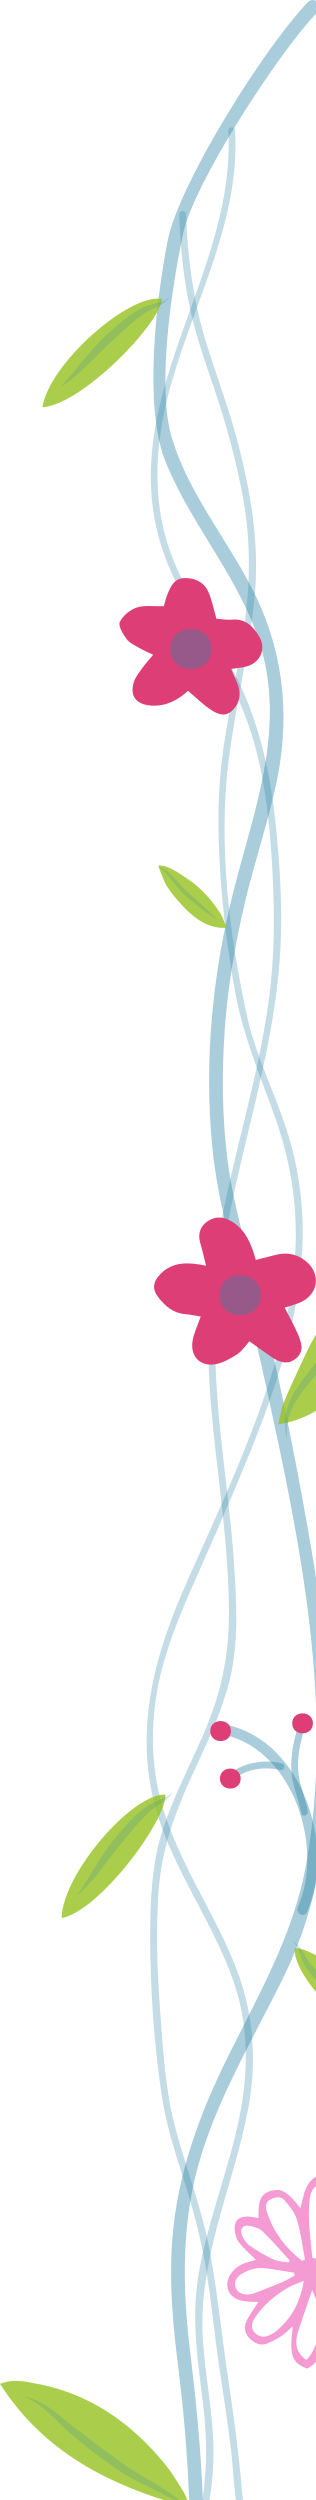
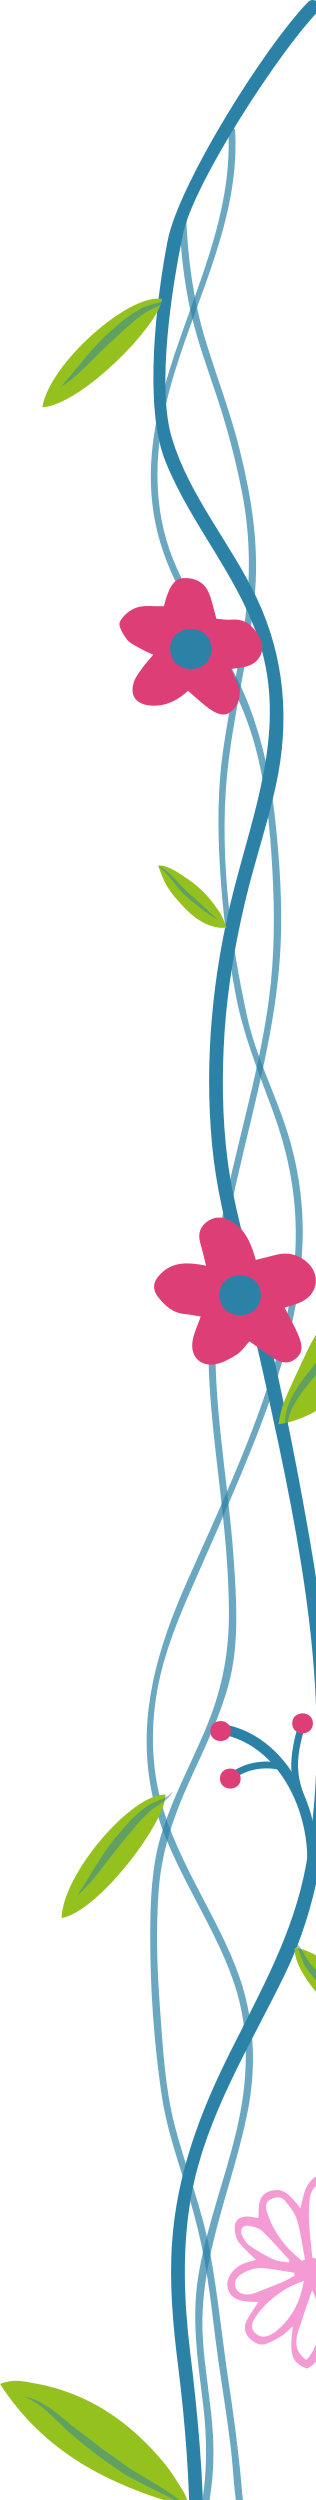
<svg xmlns="http://www.w3.org/2000/svg" width="82" height="649" viewBox="0 0 82 649" fill="none">
  <g opacity="0.7">
-     <path d="M59.263 33.941C61.32 70.086 32.086 100.914 40.757 137.688C43.018 147.277 47.841 155.804 52.73 164.214C58.114 173.477 63.106 182.573 66.027 192.998C69.031 203.72 70.109 214.932 70.719 226.028C71.334 237.2 71.296 248.246 69.822 259.349C67.086 279.946 60.488 299.756 56.885 320.185C55.05 330.594 53.981 341.166 54.115 351.746C54.256 362.924 55.653 374.057 56.935 385.144C58.23 396.346 59.41 407.563 59.432 418.856C59.453 429.926 57.353 439.648 53.003 449.759C49.29 458.387 44.87 466.682 42.031 475.681C39.288 484.374 39.006 493.806 39 502.865C38.991 516.327 39.966 530.127 41.897 543.449C43.036 551.302 45.456 558.811 47.856 566.336C50.368 574.216 52.395 582.11 53.695 590.297C54.907 597.928 55.643 605.631 56.748 613.279C57.816 620.68 59.03 628.047 59.913 635.477C60.618 641.407 60.721 647.568 61.975 653.416C62.22 654.557 63.931 654.073 63.686 652.934C62.934 649.428 62.774 645.787 62.42 642.225C61.626 634.216 60.543 626.241 59.342 618.287C57.641 607.014 56.547 595.619 54.48 584.406C52.433 573.297 48.235 562.829 45.393 551.939C42.805 542.018 42.273 531.409 41.52 521.2C40.782 511.194 40.461 501.122 41.16 491.104C41.878 480.811 44.969 471.696 49.188 462.384C53.052 453.855 57.285 445.477 59.586 436.327C62.09 426.367 61.392 415.463 60.709 405.312C59.954 394.092 58.372 382.946 57.212 371.767C56.061 360.678 55.428 349.532 56.295 338.397C57.147 327.454 59.173 316.632 61.593 305.951C66.125 285.952 71.867 266.236 72.837 245.607C73.344 234.809 72.609 223.779 71.469 213.042C70.374 202.726 68.288 192.515 64.522 182.856C59.333 169.552 50.164 158.301 44.865 145.031C39.797 132.336 40.008 118.558 42.991 105.396C48.418 81.456 62.474 59.23 61.035 33.941C60.971 32.779 59.196 32.773 59.263 33.941Z" fill="#2B82A6" fill-opacity="0.4" />
+     <path d="M59.263 33.941C61.32 70.086 32.086 100.914 40.757 137.688C43.018 147.277 47.841 155.804 52.73 164.214C58.114 173.477 63.106 182.573 66.027 192.998C69.031 203.72 70.109 214.932 70.719 226.028C71.334 237.2 71.296 248.246 69.822 259.349C67.086 279.946 60.488 299.756 56.885 320.185C55.05 330.594 53.981 341.166 54.115 351.746C54.256 362.924 55.653 374.057 56.935 385.144C58.23 396.346 59.41 407.563 59.432 418.856C59.453 429.926 57.353 439.648 53.003 449.759C49.29 458.387 44.87 466.682 42.031 475.681C39.288 484.374 39.006 493.806 39 502.865C38.991 516.327 39.966 530.127 41.897 543.449C43.036 551.302 45.456 558.811 47.856 566.336C50.368 574.216 52.395 582.11 53.695 590.297C54.907 597.928 55.643 605.631 56.748 613.279C57.816 620.68 59.03 628.047 59.913 635.477C60.618 641.407 60.721 647.568 61.975 653.416C62.22 654.557 63.931 654.073 63.686 652.934C62.934 649.428 62.774 645.787 62.42 642.225C61.626 634.216 60.543 626.241 59.342 618.287C57.641 607.014 56.547 595.619 54.48 584.406C52.433 573.297 48.235 562.829 45.393 551.939C42.805 542.018 42.273 531.409 41.52 521.2C40.782 511.194 40.461 501.122 41.16 491.104C41.878 480.811 44.969 471.696 49.188 462.384C53.052 453.855 57.285 445.477 59.586 436.327C62.09 426.367 61.392 415.463 60.709 405.312C59.954 394.092 58.372 382.946 57.212 371.767C56.061 360.678 55.428 349.532 56.295 338.397C57.147 327.454 59.173 316.632 61.593 305.951C66.125 285.952 71.867 266.236 72.837 245.607C73.344 234.809 72.609 223.779 71.469 213.042C70.374 202.726 68.288 192.515 64.522 182.856C59.333 169.552 50.164 158.301 44.865 145.031C39.797 132.336 40.008 118.558 42.991 105.396C48.418 81.456 62.474 59.23 61.035 33.941C60.971 32.779 59.196 32.773 59.263 33.941Z" fill="#2B82A6" fillOpacity="0.4" />
  </g>
  <g opacity="0.7">
-     <path d="M46.52 55.638C46.815 64.477 47.708 73.246 49.728 81.867C51.347 88.782 53.789 95.468 56.041 102.193C58.872 110.648 61.166 119.227 62.857 127.982C65.061 139.402 65.071 150.341 63.501 161.852C62.022 172.696 59.598 183.388 57.996 194.214C56.431 204.791 56.485 215.235 57.136 225.887C57.797 236.701 59.185 247.473 61.166 258.124C63.112 268.58 67.07 278.198 70.728 288.139C74.508 298.416 76.674 308.553 76.778 319.529C76.881 330.504 74.908 341.379 71.946 351.912C66.257 372.146 57.044 391.433 48.544 410.596C40.827 427.992 35.582 445.599 39.277 464.715C42.776 482.811 54.978 497.62 60.791 514.88C65.051 527.53 64.392 540.396 61.365 553.223C58.36 565.956 53.504 578.204 51.436 591.161C49.729 601.85 51.277 612.667 52.617 623.294C54.158 635.527 53.829 647.215 50.221 659.099C49.885 660.206 51.615 660.675 51.949 659.574C54.678 650.585 55.821 641.492 55.284 632.115C54.809 623.82 53.196 615.636 52.667 607.343C51.335 586.454 60.53 567.757 64.39 547.655C66.188 538.291 66.121 528.972 64.011 519.673C62.065 511.092 58.03 503.096 53.991 495.342C49.637 486.982 45.138 478.699 42.364 469.649C39.301 459.655 38.995 448.955 40.842 438.712C42.616 428.867 46.536 419.514 50.572 410.416C54.586 401.365 58.563 392.322 62.381 383.185C70.387 364.022 77.62 344.411 78.505 323.453C78.939 313.155 77.579 303.235 74.454 293.427C71.332 283.63 66.435 274.217 64.216 264.155C59.453 242.565 56.6 219.084 59.398 197.047C61.159 183.181 64.597 169.585 66.034 155.668C67.411 142.351 65.435 129.718 62.237 116.805C59.886 107.314 56.394 98.195 53.507 88.867C50.158 78.046 48.689 66.938 48.313 55.637C48.273 54.487 46.482 54.483 46.52 55.638Z" fill="#2B82A6" fill-opacity="0.4" />
+     <path d="M46.52 55.638C46.815 64.477 47.708 73.246 49.728 81.867C51.347 88.782 53.789 95.468 56.041 102.193C58.872 110.648 61.166 119.227 62.857 127.982C65.061 139.402 65.071 150.341 63.501 161.852C62.022 172.696 59.598 183.388 57.996 194.214C56.431 204.791 56.485 215.235 57.136 225.887C57.797 236.701 59.185 247.473 61.166 258.124C63.112 268.58 67.07 278.198 70.728 288.139C74.508 298.416 76.674 308.553 76.778 319.529C76.881 330.504 74.908 341.379 71.946 351.912C66.257 372.146 57.044 391.433 48.544 410.596C40.827 427.992 35.582 445.599 39.277 464.715C42.776 482.811 54.978 497.62 60.791 514.88C65.051 527.53 64.392 540.396 61.365 553.223C58.36 565.956 53.504 578.204 51.436 591.161C49.729 601.85 51.277 612.667 52.617 623.294C54.158 635.527 53.829 647.215 50.221 659.099C49.885 660.206 51.615 660.675 51.949 659.574C54.678 650.585 55.821 641.492 55.284 632.115C54.809 623.82 53.196 615.636 52.667 607.343C51.335 586.454 60.53 567.757 64.39 547.655C66.188 538.291 66.121 528.972 64.011 519.673C62.065 511.092 58.03 503.096 53.991 495.342C49.637 486.982 45.138 478.699 42.364 469.649C39.301 459.655 38.995 448.955 40.842 438.712C42.616 428.867 46.536 419.514 50.572 410.416C54.586 401.365 58.563 392.322 62.381 383.185C70.387 364.022 77.62 344.411 78.505 323.453C78.939 313.155 77.579 303.235 74.454 293.427C71.332 283.63 66.435 274.217 64.216 264.155C59.453 242.565 56.6 219.084 59.398 197.047C61.159 183.181 64.597 169.585 66.034 155.668C67.411 142.351 65.435 129.718 62.237 116.805C59.886 107.314 56.394 98.195 53.507 88.867C50.158 78.046 48.689 66.938 48.313 55.637C48.273 54.487 46.482 54.483 46.52 55.638Z" fill="#2B82A6" fillOpacity="0.4" />
  </g>
-   <path d="M79.966 0.537C69.12 11.594 46.394 47.608 43.5 62.567C40.617 77.466 37.209 105.312 42.88 119.6C49.767 136.955 63.207 150.974 68.081 169.243C73.819 190.75 65.703 211.109 60.508 231.762C55.154 253.041 53.009 275.228 55.043 297.099C56.053 307.959 58.56 318.353 61.462 328.835C64.369 339.342 66.917 349.946 69.239 360.597C77.942 400.515 86.885 443.327 79.446 484.156C76.228 501.817 67.654 516.901 59.729 532.774C51.883 548.488 45.929 564.32 44.68 581.955C43.909 592.847 44.895 603.581 46.251 614.38C48.129 629.333 49.242 644.257 49.293 659.337C49.301 661.644 52.885 661.645 52.877 659.337C52.822 643.023 51.377 626.966 49.389 610.795C47.72 597.223 47.216 583.451 49.672 569.928C53.424 549.273 65.027 530.955 74.057 512.324C82.322 495.272 85.132 476.45 85.567 457.658C86.028 437.79 83.637 417.922 80.193 398.39C76.401 376.877 72.164 355.443 66.642 334.3C63.753 323.236 60.506 312.448 59.061 301.065C57.66 290.017 57.566 278.825 58.313 267.725C59.081 256.312 61.041 245.04 63.669 233.919C66.046 223.855 69.399 214.053 71.613 203.947C75.273 187.238 73.973 170.749 66.635 155.22C59.945 141.066 49.141 128.813 44.604 113.66C40.595 100.274 44.677 74.067 47.558 60.558C50.398 47.238 72.833 12.924 82.5 3.067C84.117 1.419 81.585 -1.114 79.966 0.537Z" fill="#2B82A6" fill-opacity="0.4" />
-   <path fill-rule="evenodd" clip-rule="evenodd" d="M66.442 586.657C64.836 585.05 63.285 583.739 62.06 582.174C61.385 581.311 61.017 580.042 60.928 578.923C60.734 576.529 61.931 575.37 64.297 575.416C65.121 575.433 65.941 575.634 67.081 575.796C67.241 572.825 66.696 569.361 70.925 568.613C73.275 568.196 74.756 569.073 77.988 573.25C78.341 571.824 78.609 570.628 78.936 569.446C79.539 567.266 80.718 565.576 82.857 564.569C85.977 563.098 89.441 565.003 89.653 568.45C89.718 569.514 89.542 570.6 89.416 571.669C89.294 572.7 89.095 573.723 89.158 574.955C91.48 572.522 94.318 571.918 97.374 571.924C100.824 571.929 101.958 573.575 100.606 576.789C100.105 577.979 99.324 579.052 98.657 580.201C100.504 580.768 102.265 581.235 103.971 581.853C106.114 582.629 107.208 584.175 107.197 586.524C107.19 588.844 105.978 590.499 104.078 591.384C102.17 592.272 100.014 592.632 97.495 593.359C98.375 594.037 99.201 594.565 99.889 595.232C100.983 596.294 102.152 597.343 102.979 598.602C103.68 599.67 104.389 601.338 103.18 602.225C102.059 603.045 100.328 603.434 98.908 603.342C97.348 603.238 95.84 602.368 94.196 601.791C94.659 604.199 95.29 606.342 95.438 608.516C95.695 612.297 92.879 614.071 89.698 612.155C88.423 611.387 87.397 610.155 86.386 609.022C85.7 608.259 85.241 607.297 84.499 606.141C83.565 609.736 83.266 613.234 79.705 614.875C75.727 613.384 75.056 611.502 76.018 603.905C74.877 604.901 74.054 605.794 73.064 606.439C71.893 607.205 70.617 607.844 69.319 608.378C67.5 609.126 65.987 608.196 64.775 607.028C63.444 605.743 63.248 603.987 64.064 602.361C64.85 600.792 65.934 599.371 67.075 597.595C66.275 597.571 65.638 597.551 65.005 597.534C61.402 597.436 59.398 596.098 59.036 593.551C58.698 591.181 60.786 588.428 63.674 587.473C64.56 587.177 65.463 586.943 66.442 586.657ZM86.28 588.582C90.984 591.294 95.624 591.375 100.293 590.821C101.429 590.687 102.645 590.174 103.562 589.488C105.712 587.88 105.484 585.426 103.331 583.833C101.138 582.21 98.593 582.251 96.454 583.136C92.918 584.602 89.656 586.732 86.28 588.582ZM81.09 586.122C81.369 586.19 81.647 586.257 81.926 586.325C83.624 582.652 85.467 579.036 86.958 575.282C87.646 573.551 87.861 571.554 87.908 569.667C87.98 566.903 85.868 565.748 83.305 566.754C81.317 567.534 80.579 569.196 80.388 570.945C79.832 576.033 80.579 581.077 81.09 586.122ZM78.865 592.12C77.187 592.834 75.815 593.245 74.624 593.956C71.305 595.94 68.362 598.384 66.217 601.655C65.387 602.921 64.886 604.319 66.169 605.59C67.446 606.857 68.931 606.875 70.452 605.969C70.761 605.784 71.105 605.647 71.382 605.424C75.556 602.075 77.975 597.759 78.865 592.12ZM83.924 593.589C84.279 596.645 84.279 598.924 84.862 601.042C85.585 603.663 86.617 606.242 87.877 608.652C88.413 609.681 89.784 610.393 90.918 610.967C92.141 611.586 93.055 610.863 93.296 609.628C93.5 608.591 93.654 607.431 93.397 606.436C92.027 601.147 88.448 597.493 83.924 593.589ZM99.063 574.464C97.581 573.093 96 573.422 94.538 573.889C90.43 575.2 85.05 582.414 84.722 586.998C87.895 585.226 91.064 583.583 94.102 581.723C96.812 580.063 98.89 577.849 99.063 574.464ZM78.373 586.903C78.641 586.801 78.91 586.699 79.178 586.595C78.513 583.132 78.091 579.596 77.088 576.232C76.539 574.389 75.157 572.711 73.869 571.196C72.916 570.075 71.435 570.322 70.194 570.985C68.864 571.695 68.912 573.016 69.271 574.152C70.928 579.408 74.121 583.562 78.373 586.903ZM76.499 590.73C76.453 590.484 76.406 590.24 76.359 589.996C73.891 589.609 71.431 589.157 68.955 588.853C66.756 588.583 64.677 589.103 62.786 590.263C61.446 591.085 60.619 592.279 61.183 593.851C61.756 595.442 63.25 595.703 64.745 595.629C65.326 595.601 65.913 595.363 66.466 595.149C68.804 594.245 71.146 593.352 73.451 592.374C74.51 591.924 75.485 591.284 76.499 590.73ZM79.493 612.665C83.364 608.996 84.032 600.308 81.034 594.534C79.832 598.042 78.585 601.508 77.465 605.014C76.335 608.554 76.901 610.612 79.493 612.665ZM86.186 591.702C85.968 591.997 85.749 592.295 85.529 592.591C86.227 593.031 86.97 593.411 87.61 593.921C90.784 596.448 93.565 599.495 97.386 601.157C98.656 601.708 100.076 602.213 100.94 600.876C101.799 599.545 100.742 598.414 99.767 597.468C99.595 597.302 99.387 597.177 99.202 597.024C95.4 593.905 91.024 592.225 86.186 591.702ZM74.886 587.342C74.986 587.157 75.086 586.973 75.187 586.79C72.853 584.251 70.615 581.611 68.13 579.231C67.264 578.403 65.815 578.008 64.567 577.796C63.143 577.554 62.22 578.679 62.73 580.032C63.136 581.103 63.831 582.26 64.736 582.907C66.672 584.29 68.76 585.503 70.914 586.514C72.105 587.074 73.555 587.085 74.886 587.342Z" fill="#F49BD3" />
-   <path d="M79.65 496.442C87.204 479.459 78.678 452.232 59.056 447.808C57.369 447.428 56.652 450.014 58.343 450.396C76.119 454.404 84.218 479.601 77.329 495.088C76.633 496.655 78.948 498.021 79.65 496.442Z" fill="#2B82A6" fill-opacity="0.4" />
+   <path d="M79.966 0.537C69.12 11.594 46.394 47.608 43.5 62.567C40.617 77.466 37.209 105.312 42.88 119.6C49.767 136.955 63.207 150.974 68.081 169.243C73.819 190.75 65.703 211.109 60.508 231.762C55.154 253.041 53.009 275.228 55.043 297.099C56.053 307.959 58.56 318.353 61.462 328.835C64.369 339.342 66.917 349.946 69.239 360.597C77.942 400.515 86.885 443.327 79.446 484.156C76.228 501.817 67.654 516.901 59.729 532.774C51.883 548.488 45.929 564.32 44.68 581.955C43.909 592.847 44.895 603.581 46.251 614.38C48.129 629.333 49.242 644.257 49.293 659.337C49.301 661.644 52.885 661.645 52.877 659.337C52.822 643.023 51.377 626.966 49.389 610.795C47.72 597.223 47.216 583.451 49.672 569.928C53.424 549.273 65.027 530.955 74.057 512.324C82.322 495.272 85.132 476.45 85.567 457.658C86.028 437.79 83.637 417.922 80.193 398.39C76.401 376.877 72.164 355.443 66.642 334.3C63.753 323.236 60.506 312.448 59.061 301.065C57.66 290.017 57.566 278.825 58.313 267.725C59.081 256.312 61.041 245.04 63.669 233.919C66.046 223.855 69.399 214.053 71.613 203.947C75.273 187.238 73.973 170.749 66.635 155.22C59.945 141.066 49.141 128.813 44.604 113.66C40.595 100.274 44.677 74.067 47.558 60.558C50.398 47.238 72.833 12.924 82.5 3.067C84.117 1.419 81.585 -1.114 79.966 0.537Z" fill="#2B82A6" fillOpacity="0.4" />
+   <path fillRule="evenodd" clipRule="evenodd" d="M66.442 586.657C64.836 585.05 63.285 583.739 62.06 582.174C61.385 581.311 61.017 580.042 60.928 578.923C60.734 576.529 61.931 575.37 64.297 575.416C65.121 575.433 65.941 575.634 67.081 575.796C67.241 572.825 66.696 569.361 70.925 568.613C73.275 568.196 74.756 569.073 77.988 573.25C78.341 571.824 78.609 570.628 78.936 569.446C79.539 567.266 80.718 565.576 82.857 564.569C85.977 563.098 89.441 565.003 89.653 568.45C89.718 569.514 89.542 570.6 89.416 571.669C89.294 572.7 89.095 573.723 89.158 574.955C91.48 572.522 94.318 571.918 97.374 571.924C100.824 571.929 101.958 573.575 100.606 576.789C100.105 577.979 99.324 579.052 98.657 580.201C100.504 580.768 102.265 581.235 103.971 581.853C106.114 582.629 107.208 584.175 107.197 586.524C107.19 588.844 105.978 590.499 104.078 591.384C102.17 592.272 100.014 592.632 97.495 593.359C98.375 594.037 99.201 594.565 99.889 595.232C100.983 596.294 102.152 597.343 102.979 598.602C103.68 599.67 104.389 601.338 103.18 602.225C102.059 603.045 100.328 603.434 98.908 603.342C97.348 603.238 95.84 602.368 94.196 601.791C94.659 604.199 95.29 606.342 95.438 608.516C95.695 612.297 92.879 614.071 89.698 612.155C88.423 611.387 87.397 610.155 86.386 609.022C85.7 608.259 85.241 607.297 84.499 606.141C83.565 609.736 83.266 613.234 79.705 614.875C75.727 613.384 75.056 611.502 76.018 603.905C74.877 604.901 74.054 605.794 73.064 606.439C71.893 607.205 70.617 607.844 69.319 608.378C67.5 609.126 65.987 608.196 64.775 607.028C63.444 605.743 63.248 603.987 64.064 602.361C64.85 600.792 65.934 599.371 67.075 597.595C66.275 597.571 65.638 597.551 65.005 597.534C61.402 597.436 59.398 596.098 59.036 593.551C58.698 591.181 60.786 588.428 63.674 587.473C64.56 587.177 65.463 586.943 66.442 586.657ZM86.28 588.582C90.984 591.294 95.624 591.375 100.293 590.821C101.429 590.687 102.645 590.174 103.562 589.488C105.712 587.88 105.484 585.426 103.331 583.833C101.138 582.21 98.593 582.251 96.454 583.136C92.918 584.602 89.656 586.732 86.28 588.582ZM81.09 586.122C81.369 586.19 81.647 586.257 81.926 586.325C83.624 582.652 85.467 579.036 86.958 575.282C87.646 573.551 87.861 571.554 87.908 569.667C87.98 566.903 85.868 565.748 83.305 566.754C81.317 567.534 80.579 569.196 80.388 570.945C79.832 576.033 80.579 581.077 81.09 586.122ZM78.865 592.12C77.187 592.834 75.815 593.245 74.624 593.956C71.305 595.94 68.362 598.384 66.217 601.655C65.387 602.921 64.886 604.319 66.169 605.59C67.446 606.857 68.931 606.875 70.452 605.969C70.761 605.784 71.105 605.647 71.382 605.424C75.556 602.075 77.975 597.759 78.865 592.12ZM83.924 593.589C84.279 596.645 84.279 598.924 84.862 601.042C85.585 603.663 86.617 606.242 87.877 608.652C88.413 609.681 89.784 610.393 90.918 610.967C92.141 611.586 93.055 610.863 93.296 609.628C93.5 608.591 93.654 607.431 93.397 606.436C92.027 601.147 88.448 597.493 83.924 593.589ZM99.063 574.464C97.581 573.093 96 573.422 94.538 573.889C90.43 575.2 85.05 582.414 84.722 586.998C87.895 585.226 91.064 583.583 94.102 581.723C96.812 580.063 98.89 577.849 99.063 574.464ZM78.373 586.903C78.641 586.801 78.91 586.699 79.178 586.595C78.513 583.132 78.091 579.596 77.088 576.232C76.539 574.389 75.157 572.711 73.869 571.196C72.916 570.075 71.435 570.322 70.194 570.985C68.864 571.695 68.912 573.016 69.271 574.152C70.928 579.408 74.121 583.562 78.373 586.903ZM76.499 590.73C76.453 590.484 76.406 590.24 76.359 589.996C73.891 589.609 71.431 589.157 68.955 588.853C66.756 588.583 64.677 589.103 62.786 590.263C61.446 591.085 60.619 592.279 61.183 593.851C61.756 595.442 63.25 595.703 64.745 595.629C65.326 595.601 65.913 595.363 66.466 595.149C68.804 594.245 71.146 593.352 73.451 592.374C74.51 591.924 75.485 591.284 76.499 590.73ZM79.493 612.665C83.364 608.996 84.032 600.308 81.034 594.534C79.832 598.042 78.585 601.508 77.465 605.014C76.335 608.554 76.901 610.612 79.493 612.665ZM86.186 591.702C85.968 591.997 85.749 592.295 85.529 592.591C86.227 593.031 86.97 593.411 87.61 593.921C90.784 596.448 93.565 599.495 97.386 601.157C98.656 601.708 100.076 602.213 100.94 600.876C101.799 599.545 100.742 598.414 99.767 597.468C99.595 597.302 99.387 597.177 99.202 597.024C95.4 593.905 91.024 592.225 86.186 591.702ZM74.886 587.342C74.986 587.157 75.086 586.973 75.187 586.79C72.853 584.251 70.615 581.611 68.13 579.231C67.264 578.403 65.815 578.008 64.567 577.796C63.143 577.554 62.22 578.679 62.73 580.032C63.136 581.103 63.831 582.26 64.736 582.907C66.672 584.29 68.76 585.503 70.914 586.514C72.105 587.074 73.555 587.085 74.886 587.342Z" fill="#F49BD3" />
+   <path d="M79.65 496.442C87.204 479.459 78.678 452.232 59.056 447.808C57.369 447.428 56.652 450.014 58.343 450.396C76.119 454.404 84.218 479.601 77.329 495.088C76.633 496.655 78.948 498.021 79.65 496.442Z" fill="#2B82A6" fillOpacity="0.4" />
  <path d="M59.959 449.384C59.959 445.922 54.584 445.922 54.584 449.384C54.584 452.844 59.959 452.844 59.959 449.384Z" fill="#DD3E76" />
-   <path d="M73.202 457.78C68.549 456.61 63.006 457.547 59.326 460.722C58.45 461.478 59.724 462.738 60.593 461.987C63.773 459.245 68.731 458.501 72.727 459.505C73.847 459.786 74.323 458.061 73.202 457.78Z" fill="#2B82A6" fill-opacity="0.4" />
-   <path d="M79.915 470.215C79.336 466.911 77.911 463.844 77.5 460.503C76.975 456.233 78.044 452.043 79.241 447.982C79.567 446.872 77.839 446.402 77.513 447.506C76.376 451.365 75.527 455.142 75.604 459.18C75.679 463.185 77.506 466.8 78.188 470.691C78.386 471.826 80.113 471.344 79.915 470.215Z" fill="#2B82A6" fill-opacity="0.4" />
+   <path d="M73.202 457.78C68.549 456.61 63.006 457.547 59.326 460.722C58.45 461.478 59.724 462.738 60.593 461.987C63.773 459.245 68.731 458.501 72.727 459.505C73.847 459.786 74.323 458.061 73.202 457.78Z" fill="#2B82A6" fillOpacity="0.4" />
+   <path d="M79.915 470.215C79.336 466.911 77.911 463.844 77.5 460.503C76.975 456.233 78.044 452.043 79.241 447.982C79.567 446.872 77.839 446.402 77.513 447.506C76.376 451.365 75.527 455.142 75.604 459.18C75.679 463.185 77.506 466.8 78.188 470.691C78.386 471.826 80.113 471.344 79.915 470.215Z" fill="#2B82A6" fillOpacity="0.4" />
  <path d="M62.478 461.718C62.478 458.257 57.102 458.257 57.102 461.718C57.103 465.179 62.478 465.179 62.478 461.718Z" fill="#DD3E76" />
  <path d="M81.233 447.38C81.233 443.92 75.857 443.92 75.857 447.38C75.857 450.841 81.233 450.842 81.233 447.38Z" fill="#DD3E76" />
-   <path fill-rule="evenodd" clip-rule="evenodd" d="M107.488 533.901C96.164 533.257 75.856 514.432 76.504 505.677C83.409 505.734 105.998 524.021 107.488 533.901Z" fill="#95C11F" fill-opacity="0.8" />
+   <path fillRule="evenodd" clipRule="evenodd" d="M107.488 533.901C96.164 533.257 75.856 514.432 76.504 505.677C83.409 505.734 105.998 524.021 107.488 533.901Z" fill="#95C11F" fillOpacity="0.8" />
  <g opacity="0.5">
-     <path d="M75.789 503.697C75.789 503.697 75.913 503.775 76.147 503.92C76.379 504.071 76.731 504.255 77.1 504.653C77.299 504.835 77.514 505.048 77.699 505.302C77.9 505.55 78.115 505.827 78.299 506.137C78.707 506.749 79.088 507.467 79.511 508.205C79.728 508.571 79.958 508.935 80.215 509.289C80.49 509.63 80.725 509.964 81.087 510.341C81.422 510.713 81.765 511.094 82.117 511.484C82.468 511.884 82.845 512.211 83.214 512.589C83.927 513.336 84.784 514.055 85.601 514.83C86.433 515.597 87.303 516.354 88.173 517.127L89.462 518.297C89.892 518.664 90.319 519.028 90.744 519.39C91.58 520.113 92.462 520.83 93.287 521.52C94.139 522.199 94.936 522.879 95.702 523.53C96.472 524.171 97.183 524.803 97.827 525.404C98.15 525.704 98.466 525.981 98.753 526.262C99.035 526.549 99.302 526.822 99.553 527.079C100.06 527.583 100.482 528.044 100.808 528.445C101.473 529.232 101.829 529.694 101.829 529.694C101.829 529.694 101.338 529.362 100.518 528.759C100.118 528.448 99.6 528.107 99.02 527.704C98.443 527.299 97.784 526.853 97.061 526.37C95.624 525.401 93.922 524.287 92.138 523.021C91.255 522.36 90.318 521.745 89.409 520.989C88.953 520.621 88.478 520.257 88.033 519.875L86.733 518.717C85.022 517.132 83.288 515.584 81.808 513.845C81.446 513.416 81.031 513.015 80.741 512.583C80.434 512.158 80.133 511.741 79.84 511.336C79.55 510.955 79.248 510.48 78.999 510.041C78.767 509.594 78.575 509.152 78.407 508.739C78.069 507.909 77.84 507.149 77.575 506.515C77.459 506.183 77.305 505.908 77.18 505.637C77.062 505.356 76.921 505.134 76.784 504.935C76.542 504.511 76.254 504.21 76.068 504.011C75.885 503.808 75.789 503.697 75.789 503.697Z" fill="#2B82A6" fill-opacity="0.4" />
+     <path d="M75.789 503.697C75.789 503.697 75.913 503.775 76.147 503.92C76.379 504.071 76.731 504.255 77.1 504.653C77.299 504.835 77.514 505.048 77.699 505.302C77.9 505.55 78.115 505.827 78.299 506.137C78.707 506.749 79.088 507.467 79.511 508.205C79.728 508.571 79.958 508.935 80.215 509.289C80.49 509.63 80.725 509.964 81.087 510.341C81.422 510.713 81.765 511.094 82.117 511.484C82.468 511.884 82.845 512.211 83.214 512.589C83.927 513.336 84.784 514.055 85.601 514.83C86.433 515.597 87.303 516.354 88.173 517.127L89.462 518.297C89.892 518.664 90.319 519.028 90.744 519.39C91.58 520.113 92.462 520.83 93.287 521.52C94.139 522.199 94.936 522.879 95.702 523.53C96.472 524.171 97.183 524.803 97.827 525.404C98.15 525.704 98.466 525.981 98.753 526.262C99.035 526.549 99.302 526.822 99.553 527.079C100.06 527.583 100.482 528.044 100.808 528.445C101.473 529.232 101.829 529.694 101.829 529.694C101.829 529.694 101.338 529.362 100.518 528.759C100.118 528.448 99.6 528.107 99.02 527.704C98.443 527.299 97.784 526.853 97.061 526.37C95.624 525.401 93.922 524.287 92.138 523.021C91.255 522.36 90.318 521.745 89.409 520.989C88.953 520.621 88.478 520.257 88.033 519.875L86.733 518.717C85.022 517.132 83.288 515.584 81.808 513.845C81.446 513.416 81.031 513.015 80.741 512.583C80.434 512.158 80.133 511.741 79.84 511.336C79.55 510.955 79.248 510.48 78.999 510.041C78.767 509.594 78.575 509.152 78.407 508.739C78.069 507.909 77.84 507.149 77.575 506.515C77.459 506.183 77.305 505.908 77.18 505.637C77.062 505.356 76.921 505.134 76.784 504.935C76.542 504.511 76.254 504.21 76.068 504.011C75.885 503.808 75.789 503.697 75.789 503.697Z" fill="#2B82A6" fillOpacity="0.4" />
  </g>
-   <path fill-rule="evenodd" clip-rule="evenodd" d="M72.25 369.762C72.743 367.659 72.931 365.899 73.57 364.323C74.994 360.814 76.611 357.379 78.216 353.945C79.319 351.586 80.381 349.182 81.746 346.974C83.543 344.066 85.375 341.119 87.62 338.566C92.327 333.212 97.667 328.511 103.692 324.642C104.482 324.135 105.77 323.044 106.3 323.494C106.487 323.691 106.976 324.171 106.427 325.227C105.829 326.826 105.626 327.268 105.074 328.883C103.274 334.156 101.796 339.562 99.653 344.691C96.419 352.433 91.738 359.216 84.896 364.36C81.385 367 77.064 369.066 72.25 369.762Z" fill="#95C11F" fill-opacity="0.8" />
+   <path fillRule="evenodd" clipRule="evenodd" d="M72.25 369.762C72.743 367.659 72.931 365.899 73.57 364.323C74.994 360.814 76.611 357.379 78.216 353.945C79.319 351.586 80.381 349.182 81.746 346.974C83.543 344.066 85.375 341.119 87.62 338.566C92.327 333.212 97.667 328.511 103.692 324.642C104.482 324.135 105.77 323.044 106.3 323.494C106.487 323.691 106.976 324.171 106.427 325.227C105.829 326.826 105.626 327.268 105.074 328.883C103.274 334.156 101.796 339.562 99.653 344.691C96.419 352.433 91.738 359.216 84.896 364.36C81.385 367 77.064 369.066 72.25 369.762Z" fill="#95C11F" fillOpacity="0.8" />
  <g opacity="0.5">
-     <path d="M74.594 373.938C74.594 373.938 74.539 373.731 74.436 373.343C74.344 372.951 74.144 372.399 74.069 371.636C73.942 370.88 73.881 369.95 73.945 368.88C73.992 368.347 74.02 367.771 74.156 367.181C74.215 366.885 74.263 366.575 74.348 366.27C74.44 365.965 74.534 365.654 74.63 365.336C75.05 364.079 75.626 362.743 76.411 361.457C77.176 360.16 78.056 358.84 79.04 357.56C80.993 355.026 83.076 352.322 85.158 349.617C86.222 348.283 87.287 346.948 88.335 345.634C89.377 344.316 90.454 343.058 91.468 341.82C92.495 340.588 93.465 339.394 94.384 338.258C95.299 337.118 96.187 336.055 97.009 335.075C97.431 334.592 97.792 334.101 98.144 333.638C98.499 333.178 98.837 332.74 99.153 332.33C99.795 331.511 100.356 330.797 100.817 330.209C101.753 329.039 102.306 328.378 102.306 328.378C102.306 328.378 101.907 329.134 101.176 330.442C100.807 331.095 100.364 331.891 99.833 332.793C99.293 333.686 98.746 334.746 98.009 335.797C97.293 336.863 96.513 338.019 95.665 339.223C94.824 340.434 93.945 341.72 92.962 342.98C91.991 344.252 91.015 345.589 89.972 346.907C88.943 348.236 87.898 349.586 86.853 350.935C85.79 352.274 84.728 353.613 83.681 354.931C82.625 356.256 81.529 357.494 80.526 358.723C79.518 359.949 78.575 361.134 77.763 362.309C76.942 363.48 76.292 364.649 75.778 365.771C75.66 366.056 75.543 366.335 75.43 366.607C75.321 366.881 75.252 367.161 75.159 367.427C74.959 367.958 74.868 368.485 74.757 368.979C74.577 369.971 74.483 370.864 74.492 371.594C74.456 372.327 74.526 372.923 74.549 373.322C74.579 373.725 74.594 373.938 74.594 373.938Z" fill="#2B82A6" fill-opacity="0.4" />
+     <path d="M74.594 373.938C74.594 373.938 74.539 373.731 74.436 373.343C74.344 372.951 74.144 372.399 74.069 371.636C73.942 370.88 73.881 369.95 73.945 368.88C73.992 368.347 74.02 367.771 74.156 367.181C74.215 366.885 74.263 366.575 74.348 366.27C74.44 365.965 74.534 365.654 74.63 365.336C75.05 364.079 75.626 362.743 76.411 361.457C77.176 360.16 78.056 358.84 79.04 357.56C80.993 355.026 83.076 352.322 85.158 349.617C86.222 348.283 87.287 346.948 88.335 345.634C89.377 344.316 90.454 343.058 91.468 341.82C92.495 340.588 93.465 339.394 94.384 338.258C95.299 337.118 96.187 336.055 97.009 335.075C97.431 334.592 97.792 334.101 98.144 333.638C98.499 333.178 98.837 332.74 99.153 332.33C99.795 331.511 100.356 330.797 100.817 330.209C101.753 329.039 102.306 328.378 102.306 328.378C102.306 328.378 101.907 329.134 101.176 330.442C100.807 331.095 100.364 331.891 99.833 332.793C99.293 333.686 98.746 334.746 98.009 335.797C97.293 336.863 96.513 338.019 95.665 339.223C94.824 340.434 93.945 341.72 92.962 342.98C91.991 344.252 91.015 345.589 89.972 346.907C88.943 348.236 87.898 349.586 86.853 350.935C85.79 352.274 84.728 353.613 83.681 354.931C82.625 356.256 81.529 357.494 80.526 358.723C79.518 359.949 78.575 361.134 77.763 362.309C76.942 363.48 76.292 364.649 75.778 365.771C75.66 366.056 75.543 366.335 75.43 366.607C75.321 366.881 75.252 367.161 75.159 367.427C74.959 367.958 74.868 368.485 74.757 368.979C74.577 369.971 74.483 370.864 74.492 371.594C74.456 372.327 74.526 372.923 74.549 373.322C74.579 373.725 74.594 373.938 74.594 373.938Z" fill="#2B82A6" fillOpacity="0.4" />
  </g>
-   <path fill-rule="evenodd" clip-rule="evenodd" d="M-1.3872e-06 618.856C3.465 617.498 6.158 618.211 8.746 618.661C22.92 621.125 33.944 628.795 42.874 639.735C44.59 641.835 45.972 644.211 47.434 646.507C48.237 647.769 49.877 651.286 47.312 650.471C28.362 645.087 11.44 636.667 -1.3872e-06 618.856Z" fill="#95C11F" fill-opacity="0.8" />
+   <path fillRule="evenodd" clipRule="evenodd" d="M-1.3872e-06 618.856C3.465 617.498 6.158 618.211 8.746 618.661C22.92 621.125 33.944 628.795 42.874 639.735C44.59 641.835 45.972 644.211 47.434 646.507C48.237 647.769 49.877 651.286 47.312 650.471C28.362 645.087 11.44 636.667 -1.3872e-06 618.856Z" fill="#95C11F" fillOpacity="0.8" />
  <g opacity="0.5">
-     <path d="M6.151 622.107C6.151 622.107 6.35 622.155 6.724 622.248C7.093 622.355 7.656 622.439 8.333 622.683C8.672 622.821 9.046 622.975 9.454 623.143C9.657 623.231 9.879 623.311 10.091 623.42C10.298 623.536 10.512 623.655 10.734 623.779C11.169 624.036 11.67 624.269 12.133 624.595C12.605 624.909 13.102 625.247 13.611 625.608C14.104 625.984 14.619 626.377 15.152 626.784C15.664 627.206 16.194 627.642 16.739 628.091C17.817 628.992 18.945 629.916 20.134 630.822C21.355 631.745 22.637 632.676 23.904 633.667C25.176 634.651 26.458 635.672 27.799 636.572C29.112 637.522 30.423 638.47 31.715 639.406C32.038 639.64 32.359 639.872 32.68 640.105L32.917 640.282L32.976 640.326L33.006 640.348C32.918 640.292 32.991 640.338 32.975 640.329L32.99 640.339L33.116 640.418L33.616 640.737C34.282 641.155 34.937 641.592 35.586 641.963C36.893 642.74 38.158 643.492 39.357 644.204C40.571 644.917 41.705 645.618 42.741 646.297C43.791 646.941 44.698 647.641 45.519 648.214C46.315 648.835 46.992 649.394 47.54 649.86C48.584 650.866 49.155 651.447 49.155 651.447C49.155 651.447 48.458 650.997 47.284 650.201C46.671 649.842 45.925 649.405 45.071 648.904C44.184 648.453 43.223 647.901 42.124 647.365C41.03 646.822 39.844 646.235 38.59 645.613C37.331 644.989 35.997 644.345 34.623 643.593C33.925 643.233 33.264 642.835 32.577 642.446L32.063 642.151L31.933 642.078L31.824 642.008L31.762 641.965L31.512 641.796C31.183 641.566 30.853 641.334 30.52 641.102C29.192 640.169 27.843 639.223 26.494 638.277C25.136 637.333 23.877 636.297 22.62 635.294C21.359 634.296 20.152 633.272 18.965 632.303C17.75 631.31 16.674 630.255 15.667 629.277C14.661 628.3 13.718 627.384 12.833 626.559C11.923 625.771 11.096 625.033 10.296 624.471C10.1 624.323 9.909 624.18 9.726 624.042C9.538 623.913 9.35 623.81 9.173 623.696C8.814 623.473 8.482 623.267 8.184 623.083C7.559 622.743 7.029 622.531 6.686 622.358C6.337 622.194 6.151 622.107 6.151 622.107Z" fill="#2B82A6" fill-opacity="0.4" />
+     <path d="M6.151 622.107C6.151 622.107 6.35 622.155 6.724 622.248C7.093 622.355 7.656 622.439 8.333 622.683C8.672 622.821 9.046 622.975 9.454 623.143C9.657 623.231 9.879 623.311 10.091 623.42C10.298 623.536 10.512 623.655 10.734 623.779C11.169 624.036 11.67 624.269 12.133 624.595C12.605 624.909 13.102 625.247 13.611 625.608C14.104 625.984 14.619 626.377 15.152 626.784C15.664 627.206 16.194 627.642 16.739 628.091C17.817 628.992 18.945 629.916 20.134 630.822C21.355 631.745 22.637 632.676 23.904 633.667C25.176 634.651 26.458 635.672 27.799 636.572C29.112 637.522 30.423 638.47 31.715 639.406C32.038 639.64 32.359 639.872 32.68 640.105L32.917 640.282L32.976 640.326L33.006 640.348C32.918 640.292 32.991 640.338 32.975 640.329L32.99 640.339L33.116 640.418L33.616 640.737C34.282 641.155 34.937 641.592 35.586 641.963C36.893 642.74 38.158 643.492 39.357 644.204C40.571 644.917 41.705 645.618 42.741 646.297C43.791 646.941 44.698 647.641 45.519 648.214C46.315 648.835 46.992 649.394 47.54 649.86C48.584 650.866 49.155 651.447 49.155 651.447C49.155 651.447 48.458 650.997 47.284 650.201C46.671 649.842 45.925 649.405 45.071 648.904C44.184 648.453 43.223 647.901 42.124 647.365C41.03 646.822 39.844 646.235 38.59 645.613C37.331 644.989 35.997 644.345 34.623 643.593C33.925 643.233 33.264 642.835 32.577 642.446L32.063 642.151L31.933 642.078L31.824 642.008L31.762 641.965L31.512 641.796C31.183 641.566 30.853 641.334 30.52 641.102C29.192 640.169 27.843 639.223 26.494 638.277C25.136 637.333 23.877 636.297 22.62 635.294C21.359 634.296 20.152 633.272 18.965 632.303C17.75 631.31 16.674 630.255 15.667 629.277C14.661 628.3 13.718 627.384 12.833 626.559C11.923 625.771 11.096 625.033 10.296 624.471C10.1 624.323 9.909 624.18 9.726 624.042C9.538 623.913 9.35 623.81 9.173 623.696C8.814 623.473 8.482 623.267 8.184 623.083C7.559 622.743 7.029 622.531 6.686 622.358C6.337 622.194 6.151 622.107 6.151 622.107Z" fill="#2B82A6" fillOpacity="0.4" />
  </g>
-   <path fill-rule="evenodd" clip-rule="evenodd" d="M41.408 224.658C41.882 224.728 42.378 224.732 42.828 224.878C45.06 225.604 46.933 226.987 48.854 228.269C52.267 230.548 54.895 233.597 57.126 236.985C57.822 238.044 58.184 239.324 58.85 240.849C58.044 240.853 57.57 240.904 57.107 240.851C52.877 240.362 49.857 237.861 47.129 234.85C45.213 232.736 43.322 230.616 42.28 227.897C41.924 226.968 41.666 226.337 41.3 225.411C41.193 225.01 41.05 224.616 41.408 224.658Z" fill="#95C11F" fill-opacity="0.8" />
+   <path fillRule="evenodd" clipRule="evenodd" d="M41.408 224.658C41.882 224.728 42.378 224.732 42.828 224.878C45.06 225.604 46.933 226.987 48.854 228.269C52.267 230.548 54.895 233.597 57.126 236.985C57.822 238.044 58.184 239.324 58.85 240.849C58.044 240.853 57.57 240.904 57.107 240.851C52.877 240.362 49.857 237.861 47.129 234.85C45.213 232.736 43.322 230.616 42.28 227.897C41.924 226.968 41.666 226.337 41.3 225.411C41.193 225.01 41.05 224.616 41.408 224.658Z" fill="#95C11F" fillOpacity="0.8" />
  <g opacity="0.5">
-     <path d="M40.882 224.711C40.882 224.711 40.959 224.744 41.102 224.806C41.243 224.875 41.462 224.943 41.716 225.095C41.846 225.167 41.989 225.247 42.146 225.334C42.294 225.432 42.456 225.538 42.627 225.65C42.965 225.885 43.338 226.165 43.719 226.498C44.103 226.827 44.503 227.201 44.908 227.612C45.309 228.024 45.731 228.459 46.145 228.923C46.562 229.377 46.993 229.847 47.431 230.324C47.867 230.796 48.321 231.257 48.794 231.688C49.257 232.104 49.782 232.552 50.269 232.974C50.766 233.396 51.236 233.834 51.697 234.252C52.16 234.668 52.594 235.085 53.009 235.477C53.429 235.857 53.819 236.227 54.178 236.569C54.54 236.909 54.863 237.232 55.167 237.496C55.468 237.763 55.724 238.005 55.938 238.203C56.362 238.602 56.6 238.839 56.6 238.839C56.6 238.839 56.31 238.676 55.811 238.374C55.561 238.222 55.257 238.039 54.915 237.818C54.564 237.606 54.191 237.341 53.789 237.044C53.385 236.752 52.946 236.433 52.491 236.085C52.042 235.734 51.567 235.367 51.089 234.971C50.611 234.575 50.101 234.185 49.603 233.763C49.096 233.339 48.603 232.938 48.073 232.476C47.574 232.005 47.107 231.512 46.667 231.017C46.226 230.524 45.825 230.015 45.432 229.535C45.045 229.052 44.671 228.586 44.316 228.144C43.955 227.712 43.617 227.3 43.291 226.935C42.962 226.571 42.654 226.246 42.369 225.966C42.224 225.829 42.088 225.701 41.962 225.582C41.831 225.47 41.711 225.367 41.603 225.274C41.388 225.083 41.194 224.953 41.073 224.856C40.948 224.761 40.882 224.711 40.882 224.711Z" fill="#2B82A6" fill-opacity="0.4" />
+     <path d="M40.882 224.711C40.882 224.711 40.959 224.744 41.102 224.806C41.243 224.875 41.462 224.943 41.716 225.095C41.846 225.167 41.989 225.247 42.146 225.334C42.294 225.432 42.456 225.538 42.627 225.65C42.965 225.885 43.338 226.165 43.719 226.498C44.103 226.827 44.503 227.201 44.908 227.612C45.309 228.024 45.731 228.459 46.145 228.923C46.562 229.377 46.993 229.847 47.431 230.324C47.867 230.796 48.321 231.257 48.794 231.688C49.257 232.104 49.782 232.552 50.269 232.974C50.766 233.396 51.236 233.834 51.697 234.252C52.16 234.668 52.594 235.085 53.009 235.477C53.429 235.857 53.819 236.227 54.178 236.569C54.54 236.909 54.863 237.232 55.167 237.496C55.468 237.763 55.724 238.005 55.938 238.203C56.362 238.602 56.6 238.839 56.6 238.839C56.6 238.839 56.31 238.676 55.811 238.374C55.561 238.222 55.257 238.039 54.915 237.818C54.564 237.606 54.191 237.341 53.789 237.044C53.385 236.752 52.946 236.433 52.491 236.085C52.042 235.734 51.567 235.367 51.089 234.971C50.611 234.575 50.101 234.185 49.603 233.763C49.096 233.339 48.603 232.938 48.073 232.476C47.574 232.005 47.107 231.512 46.667 231.017C46.226 230.524 45.825 230.015 45.432 229.535C45.045 229.052 44.671 228.586 44.316 228.144C43.955 227.712 43.617 227.3 43.291 226.935C42.962 226.571 42.654 226.246 42.369 225.966C42.224 225.829 42.088 225.701 41.962 225.582C41.831 225.47 41.711 225.367 41.603 225.274C41.388 225.083 41.194 224.953 41.073 224.856C40.948 224.761 40.882 224.711 40.882 224.711Z" fill="#2B82A6" fillOpacity="0.4" />
  </g>
-   <path fill-rule="evenodd" clip-rule="evenodd" d="M16 497.944C16.173 486.622 34.169 465.581 42.957 465.863C43.187 472.752 25.826 496.048 16 497.944Z" fill="#95C11F" fill-opacity="0.8" />
+   <path fillRule="evenodd" clipRule="evenodd" d="M16 497.944C16.173 486.622 34.169 465.581 42.957 465.863C43.187 472.752 25.826 496.048 16 497.944Z" fill="#95C11F" fillOpacity="0.8" />
  <g opacity="0.5">
-     <path d="M44.909 465.067C44.909 465.067 44.836 465.194 44.701 465.434C44.559 465.672 44.388 466.031 44.006 466.415C43.832 466.622 43.628 466.845 43.381 467.04C43.142 467.251 42.873 467.476 42.569 467.673C41.974 468.105 41.271 468.514 40.552 468.968C40.194 469.199 39.839 469.444 39.497 469.715C39.166 470.004 38.842 470.253 38.48 470.63C38.122 470.979 37.754 471.337 37.378 471.704C36.993 472.07 36.681 472.46 36.318 472.844C35.6 473.586 34.916 474.471 34.174 475.318C33.442 476.18 32.721 477.078 31.983 477.979L30.865 479.313C30.517 479.758 30.169 480.199 29.825 480.639C29.136 481.502 28.456 482.412 27.798 483.264C27.155 484.142 26.508 484.964 25.887 485.756C25.278 486.552 24.676 487.287 24.1 487.955C23.814 488.289 23.549 488.615 23.28 488.913C23.003 489.206 22.742 489.484 22.495 489.745C22.012 490.272 21.569 490.712 21.181 491.054C20.421 491.751 19.973 492.125 19.973 492.125C19.973 492.125 20.285 491.621 20.854 490.779C21.149 490.367 21.468 489.836 21.847 489.24C22.229 488.648 22.647 487.972 23.1 487.23C24.011 485.757 25.055 484.012 26.248 482.18C26.873 481.271 27.449 480.311 28.169 479.373C28.518 478.904 28.861 478.414 29.226 477.954L30.331 476.61C31.846 474.837 33.323 473.043 35.001 471.494C35.416 471.116 35.8 470.685 36.22 470.377C36.633 470.053 37.037 469.736 37.43 469.428C37.8 469.121 38.263 468.801 38.692 468.535C39.128 468.285 39.563 468.074 39.97 467.89C40.786 467.518 41.538 467.258 42.161 466.967C42.488 466.838 42.758 466.673 43.024 466.537C43.3 466.408 43.516 466.257 43.71 466.113C44.124 465.854 44.413 465.553 44.605 465.36C44.802 465.168 44.909 465.067 44.909 465.067Z" fill="#2B82A6" fill-opacity="0.4" />
+     <path d="M44.909 465.067C44.909 465.067 44.836 465.194 44.701 465.434C44.559 465.672 44.388 466.031 44.006 466.415C43.832 466.622 43.628 466.845 43.381 467.04C43.142 467.251 42.873 467.476 42.569 467.673C41.974 468.105 41.271 468.514 40.552 468.968C40.194 469.199 39.839 469.444 39.497 469.715C39.166 470.004 38.842 470.253 38.48 470.63C38.122 470.979 37.754 471.337 37.378 471.704C36.993 472.07 36.681 472.46 36.318 472.844C35.6 473.586 34.916 474.471 34.174 475.318C33.442 476.18 32.721 477.078 31.983 477.979L30.865 479.313C30.517 479.758 30.169 480.199 29.825 480.639C29.136 481.502 28.456 482.412 27.798 483.264C27.155 484.142 26.508 484.964 25.887 485.756C25.278 486.552 24.676 487.287 24.1 487.955C23.814 488.289 23.549 488.615 23.28 488.913C23.003 489.206 22.742 489.484 22.495 489.745C22.012 490.272 21.569 490.712 21.181 491.054C20.421 491.751 19.973 492.125 19.973 492.125C19.973 492.125 20.285 491.621 20.854 490.779C21.149 490.367 21.468 489.836 21.847 489.24C22.229 488.648 22.647 487.972 23.1 487.23C24.011 485.757 25.055 484.012 26.248 482.18C26.873 481.271 27.449 480.311 28.169 479.373C28.518 478.904 28.861 478.414 29.226 477.954L30.331 476.61C31.846 474.837 33.323 473.043 35.001 471.494C35.416 471.116 35.8 470.685 36.22 470.377C36.633 470.053 37.037 469.736 37.43 469.428C37.8 469.121 38.263 468.801 38.692 468.535C39.128 468.285 39.563 468.074 39.97 467.89C40.786 467.518 41.538 467.258 42.161 466.967C42.488 466.838 42.758 466.673 43.024 466.537C43.3 466.408 43.516 466.257 43.71 466.113C44.124 465.854 44.413 465.553 44.605 465.36C44.802 465.168 44.909 465.067 44.909 465.067Z" fill="#2B82A6" fillOpacity="0.4" />
  </g>
-   <path fill-rule="evenodd" clip-rule="evenodd" d="M11 105.723C12.711 94.529 33.4 76.123 42.069 77.593C41.361 84.45 20.993 105.176 11 105.723Z" fill="#95C11F" fill-opacity="0.8" />
+   <path fillRule="evenodd" clipRule="evenodd" d="M11 105.723C12.711 94.529 33.4 76.123 42.069 77.593C41.361 84.45 20.993 105.176 11 105.723Z" fill="#95C11F" fillOpacity="0.8" />
  <g opacity="0.5">
-     <path d="M44.11 77.067C44.11 77.067 44.021 77.184 43.854 77.403C43.682 77.62 43.464 77.951 43.033 78.281C42.833 78.463 42.601 78.656 42.329 78.815C42.063 78.992 41.767 79.179 41.44 79.333C40.791 79.681 40.039 79.992 39.264 80.343C38.879 80.524 38.493 80.717 38.117 80.941C37.751 81.181 37.396 81.384 36.986 81.708C36.583 82.005 36.17 82.312 35.748 82.623C35.316 82.934 34.955 83.278 34.542 83.609C33.729 84.248 32.931 85.031 32.081 85.771C31.238 86.525 30.401 87.318 29.548 88.109L28.26 89.28C27.854 89.672 27.449 90.063 27.048 90.451C26.249 91.214 25.451 92.023 24.684 92.778C23.927 93.561 23.174 94.287 22.451 94.988C21.74 95.694 21.044 96.341 20.381 96.924C20.052 97.216 19.746 97.504 19.44 97.762C19.127 98.016 18.829 98.255 18.55 98.481C17.998 98.937 17.5 99.313 17.07 99.599C16.222 100.186 15.727 100.497 15.727 100.497C15.727 100.497 16.104 100.039 16.784 99.282C17.132 98.914 17.52 98.431 17.977 97.893C18.436 97.357 18.942 96.745 19.491 96.072C20.594 94.735 21.866 93.148 23.296 91.495C24.04 90.679 24.741 89.806 25.581 88.974C25.991 88.557 26.398 88.118 26.82 87.712L28.098 86.53C29.841 84.978 31.547 83.402 33.421 82.094C33.883 81.776 34.322 81.4 34.78 81.153C35.233 80.888 35.676 80.629 36.108 80.376C36.515 80.123 37.018 79.868 37.479 79.662C37.946 79.473 38.405 79.323 38.834 79.196C39.692 78.939 40.473 78.783 41.13 78.579C41.472 78.495 41.761 78.369 42.042 78.27C42.333 78.179 42.568 78.059 42.78 77.942C43.226 77.743 43.552 77.483 43.769 77.317C43.991 77.154 44.11 77.067 44.11 77.067Z" fill="#2B82A6" fill-opacity="0.4" />
+     <path d="M44.11 77.067C44.11 77.067 44.021 77.184 43.854 77.403C43.682 77.62 43.464 77.951 43.033 78.281C42.833 78.463 42.601 78.656 42.329 78.815C42.063 78.992 41.767 79.179 41.44 79.333C40.791 79.681 40.039 79.992 39.264 80.343C38.879 80.524 38.493 80.717 38.117 80.941C37.751 81.181 37.396 81.384 36.986 81.708C36.583 82.005 36.17 82.312 35.748 82.623C35.316 82.934 34.955 83.278 34.542 83.609C33.729 84.248 32.931 85.031 32.081 85.771C31.238 86.525 30.401 87.318 29.548 88.109L28.26 89.28C27.854 89.672 27.449 90.063 27.048 90.451C26.249 91.214 25.451 92.023 24.684 92.778C23.927 93.561 23.174 94.287 22.451 94.988C21.74 95.694 21.044 96.341 20.381 96.924C20.052 97.216 19.746 97.504 19.44 97.762C19.127 98.016 18.829 98.255 18.55 98.481C17.998 98.937 17.5 99.313 17.07 99.599C16.222 100.186 15.727 100.497 15.727 100.497C15.727 100.497 16.104 100.039 16.784 99.282C17.132 98.914 17.52 98.431 17.977 97.893C18.436 97.357 18.942 96.745 19.491 96.072C20.594 94.735 21.866 93.148 23.296 91.495C24.04 90.679 24.741 89.806 25.581 88.974C25.991 88.557 26.398 88.118 26.82 87.712L28.098 86.53C29.841 84.978 31.547 83.402 33.421 82.094C33.883 81.776 34.322 81.4 34.78 81.153C35.233 80.888 35.676 80.629 36.108 80.376C36.515 80.123 37.018 79.868 37.479 79.662C37.946 79.473 38.405 79.323 38.834 79.196C39.692 78.939 40.473 78.783 41.13 78.579C41.472 78.495 41.761 78.369 42.042 78.27C42.333 78.179 42.568 78.059 42.78 77.942C43.226 77.743 43.552 77.483 43.769 77.317C43.991 77.154 44.11 77.067 44.11 77.067Z" fill="#2B82A6" fillOpacity="0.4" />
  </g>
-   <path fill-rule="evenodd" clip-rule="evenodd" d="M53.491 328.571C52.843 326.004 52.494 324.352 52.003 322.744C51.25 320.274 52.018 318.237 54.049 316.933C56.051 315.652 58.177 315.838 60.314 317.193C63.776 319.388 65.205 322.771 66.398 327.072C68.211 326.615 69.962 326.172 71.713 325.735C74.566 325.021 77.155 325.569 79.435 327.429C83.252 330.547 82.747 335.728 78.35 337.917C76.996 338.59 75.478 338.93 73.893 339.471C75.098 341.842 76.345 344.007 77.316 346.293C78.185 348.342 79.041 350.645 77.018 352.495C74.869 354.458 72.583 353.733 70.453 352.259C68.641 351.005 66.861 349.709 64.752 348.208C63.746 349.298 62.818 350.78 61.486 351.627C59.678 352.778 57.621 353.954 55.561 354.203C51.78 354.662 49.386 351.98 49.98 348.165C50.311 346.036 51.336 344.014 52.106 341.777C50.865 341.579 49.392 341.252 47.905 341.125C44.896 340.867 42.881 339.012 41.162 336.866C39.359 334.611 39.703 332.602 41.855 330.53C44.883 327.617 48.557 327.565 53.491 328.571Z" fill="#DD3E76" />
-   <path d="M67.707 336.243C67.707 329.321 56.956 329.321 56.956 336.243C56.956 343.164 67.707 343.164 67.707 336.243Z" fill="#2B82A6" fill-opacity="0.4" />
-   <path fill-rule="evenodd" clip-rule="evenodd" d="M48.821 179.345C46.342 181.596 43.198 183.476 39.125 183.161C35.278 182.863 33.562 180.589 34.805 176.923C35.231 175.672 36.128 174.558 36.917 173.46C37.713 172.351 38.643 171.337 39.763 169.982C38.488 169.365 37.276 168.864 36.154 168.212C34.984 167.531 33.602 166.917 32.851 165.884C31.913 164.594 30.632 162.495 31.1 161.481C31.845 159.864 33.73 158.31 35.469 157.726C37.481 157.051 39.858 157.452 42.532 157.373C42.743 156.661 43.024 155.379 43.508 154.18C44.293 152.241 45.256 150.207 47.651 150.08C50.384 149.934 52.862 150.991 54.052 153.567C55.02 155.664 55.419 158.023 56.173 160.617C57.231 160.69 58.747 160.985 60.231 160.859C63.7 160.563 65.693 162.578 67.251 165.166C69.145 168.31 67.732 171.863 64.209 172.95C62.934 173.343 61.558 173.407 60.023 173.655C60.746 175.443 61.55 176.964 61.972 178.583C62.58 180.914 61.891 183.049 60.08 184.648C58.312 186.209 56.361 185.314 54.84 184.321C52.752 182.959 50.959 181.148 48.821 179.345Z" fill="#DD3E76" />
-   <path d="M54.931 168.482C54.931 161.56 44.18 161.56 44.18 168.482C44.18 175.404 54.931 175.404 54.931 168.482Z" fill="#2B82A6" fill-opacity="0.4" />
+   <path fillRule="evenodd" clipRule="evenodd" d="M53.491 328.571C52.843 326.004 52.494 324.352 52.003 322.744C51.25 320.274 52.018 318.237 54.049 316.933C56.051 315.652 58.177 315.838 60.314 317.193C63.776 319.388 65.205 322.771 66.398 327.072C68.211 326.615 69.962 326.172 71.713 325.735C74.566 325.021 77.155 325.569 79.435 327.429C83.252 330.547 82.747 335.728 78.35 337.917C76.996 338.59 75.478 338.93 73.893 339.471C75.098 341.842 76.345 344.007 77.316 346.293C78.185 348.342 79.041 350.645 77.018 352.495C74.869 354.458 72.583 353.733 70.453 352.259C68.641 351.005 66.861 349.709 64.752 348.208C63.746 349.298 62.818 350.78 61.486 351.627C59.678 352.778 57.621 353.954 55.561 354.203C51.78 354.662 49.386 351.98 49.98 348.165C50.311 346.036 51.336 344.014 52.106 341.777C50.865 341.579 49.392 341.252 47.905 341.125C44.896 340.867 42.881 339.012 41.162 336.866C39.359 334.611 39.703 332.602 41.855 330.53C44.883 327.617 48.557 327.565 53.491 328.571Z" fill="#DD3E76" />
+   <path d="M67.707 336.243C67.707 329.321 56.956 329.321 56.956 336.243C56.956 343.164 67.707 343.164 67.707 336.243Z" fill="#2B82A6" fillOpacity="0.4" />
+   <path fillRule="evenodd" clipRule="evenodd" d="M48.821 179.345C46.342 181.596 43.198 183.476 39.125 183.161C35.278 182.863 33.562 180.589 34.805 176.923C35.231 175.672 36.128 174.558 36.917 173.46C37.713 172.351 38.643 171.337 39.763 169.982C38.488 169.365 37.276 168.864 36.154 168.212C34.984 167.531 33.602 166.917 32.851 165.884C31.913 164.594 30.632 162.495 31.1 161.481C31.845 159.864 33.73 158.31 35.469 157.726C37.481 157.051 39.858 157.452 42.532 157.373C42.743 156.661 43.024 155.379 43.508 154.18C44.293 152.241 45.256 150.207 47.651 150.08C50.384 149.934 52.862 150.991 54.052 153.567C55.02 155.664 55.419 158.023 56.173 160.617C57.231 160.69 58.747 160.985 60.231 160.859C63.7 160.563 65.693 162.578 67.251 165.166C69.145 168.31 67.732 171.863 64.209 172.95C62.934 173.343 61.558 173.407 60.023 173.655C60.746 175.443 61.55 176.964 61.972 178.583C62.58 180.914 61.891 183.049 60.08 184.648C58.312 186.209 56.361 185.314 54.84 184.321C52.752 182.959 50.959 181.148 48.821 179.345Z" fill="#DD3E76" />
+   <path d="M54.931 168.482C54.931 161.56 44.18 161.56 44.18 168.482C44.18 175.404 54.931 175.404 54.931 168.482Z" fill="#2B82A6" fillOpacity="0.4" />
</svg>
